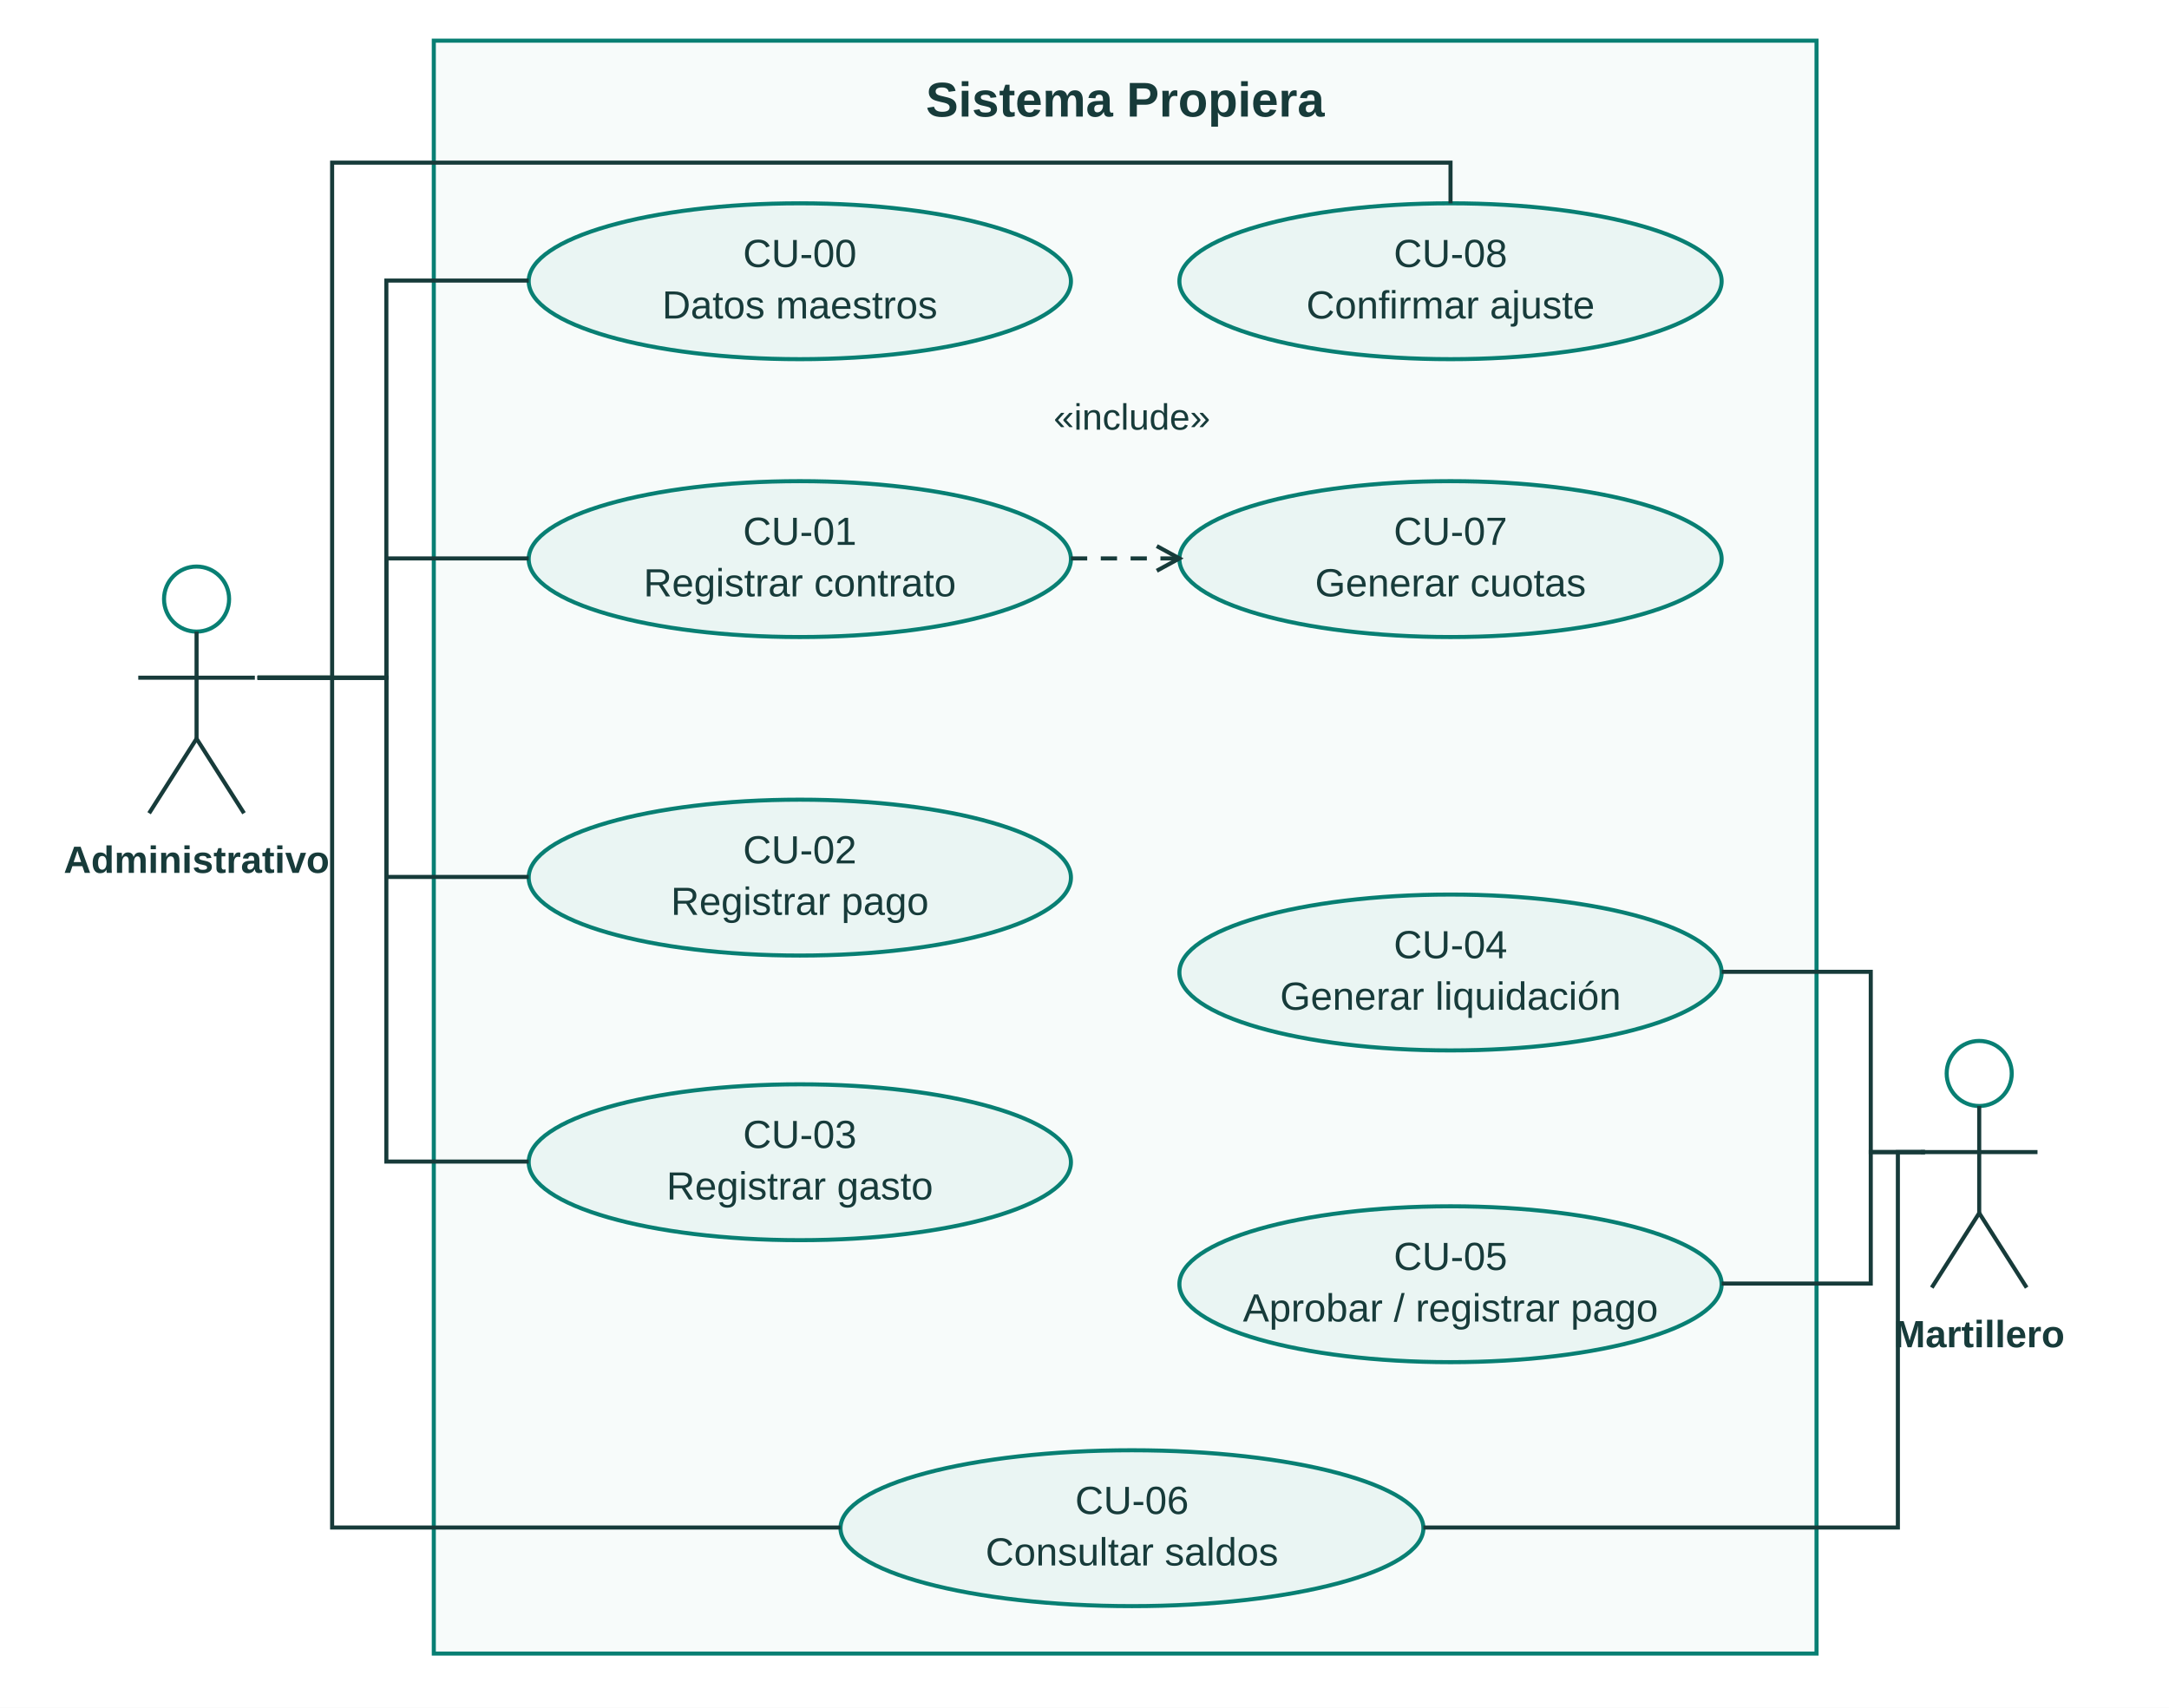
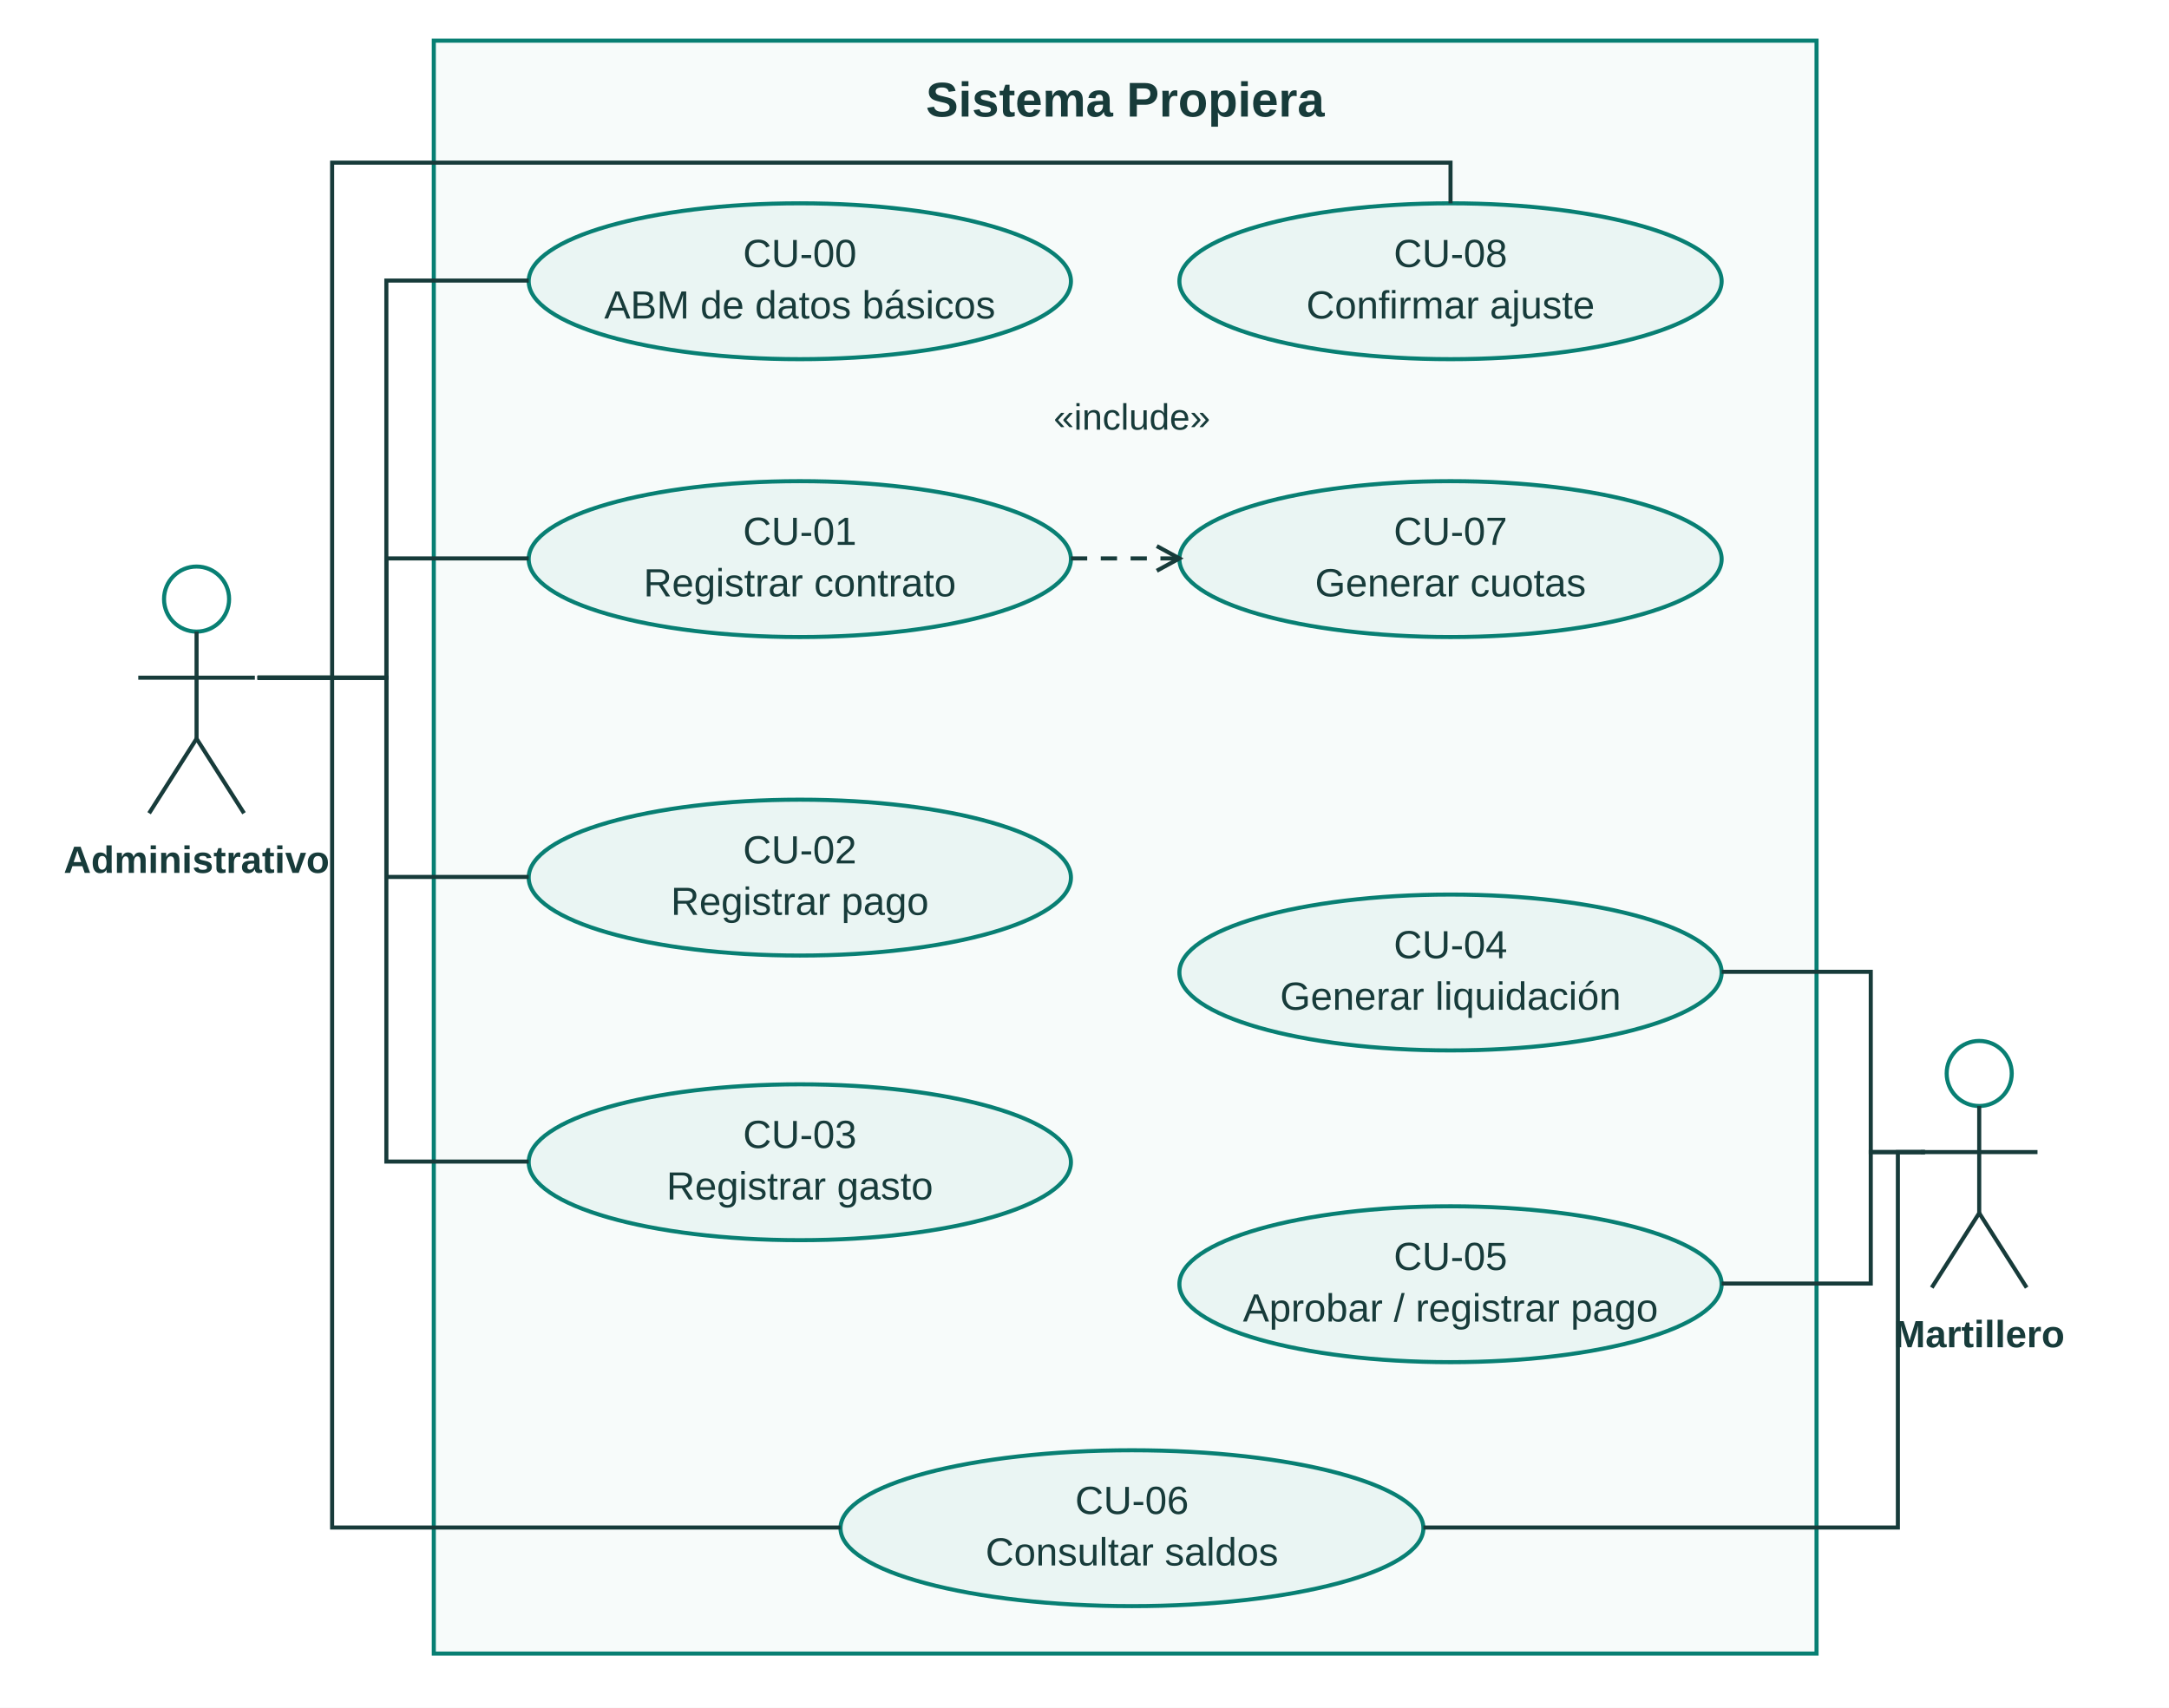
<svg xmlns="http://www.w3.org/2000/svg" width="1600" height="1260" viewBox="0 0 1600 1260">
  <rect width="100%" height="100%" fill="white" />
  <rect x="320" y="30" width="1020" height="1190" fill="#F7FBFA" stroke="#087F73" stroke-width="3" />
  <text x="830" y="86" font-family="Arial,sans-serif" font-size="36" font-weight="700" text-anchor="middle" fill="#173B3A">Sistema Propiera</text>
  <ellipse cx="145.0" cy="442.0" rx="24.0" ry="24.0" fill="white" stroke="#087F73" stroke-width="3" />
  <polyline points="145,466 145,545" fill="none" stroke="#173B3A" stroke-width="3" />
  <polyline points="102,500 188,500" fill="none" stroke="#173B3A" stroke-width="3" />
  <polyline points="110,600 145,545 180,600" fill="none" stroke="#173B3A" stroke-width="3" />
  <text x="145" y="644" font-family="Arial,sans-serif" font-size="28" font-weight="700" text-anchor="middle" fill="#173B3A">Administrativo</text>
  <ellipse cx="1460.0" cy="792.0" rx="24.0" ry="24.0" fill="white" stroke="#087F73" stroke-width="3" />
  <polyline points="1460,816 1460,895" fill="none" stroke="#173B3A" stroke-width="3" />
  <polyline points="1417,850 1503,850" fill="none" stroke="#173B3A" stroke-width="3" />
  <polyline points="1425,950 1460,895 1495,950" fill="none" stroke="#173B3A" stroke-width="3" />
  <text x="1460" y="994" font-family="Arial,sans-serif" font-size="28" font-weight="700" text-anchor="middle" fill="#173B3A">Martillero</text>
  <ellipse cx="590.0" cy="207.5" rx="200.0" ry="57.5" fill="#EAF5F3" stroke="#087F73" stroke-width="3" />
  <text x="590.0" y="197" font-family="Arial,sans-serif" font-size="29" font-weight="400" text-anchor="middle" fill="#173B3A">CU-00</text>
-   <text x="590.0" y="235" font-family="Arial,sans-serif" font-size="29" font-weight="400" text-anchor="middle" fill="#173B3A">Datos maestros</text>
+   <text x="590.0" y="235" font-family="Arial,sans-serif" font-size="29" font-weight="400" text-anchor="middle" fill="#173B3A">ABM de datos básicos</text>
  <ellipse cx="590.0" cy="412.5" rx="200.0" ry="57.5" fill="#EAF5F3" stroke="#087F73" stroke-width="3" />
  <text x="590.0" y="402" font-family="Arial,sans-serif" font-size="29" font-weight="400" text-anchor="middle" fill="#173B3A">CU-01</text>
  <text x="590.0" y="440" font-family="Arial,sans-serif" font-size="29" font-weight="400" text-anchor="middle" fill="#173B3A">Registrar contrato</text>
  <ellipse cx="1070.0" cy="207.5" rx="200.0" ry="57.5" fill="#EAF5F3" stroke="#087F73" stroke-width="3" />
  <text x="1070.0" y="197" font-family="Arial,sans-serif" font-size="29" font-weight="400" text-anchor="middle" fill="#173B3A">CU-08</text>
  <text x="1070.0" y="235" font-family="Arial,sans-serif" font-size="29" font-weight="400" text-anchor="middle" fill="#173B3A">Confirmar ajuste</text>
  <ellipse cx="1070.0" cy="412.5" rx="200.0" ry="57.5" fill="#EAF5F3" stroke="#087F73" stroke-width="3" />
  <text x="1070.0" y="402" font-family="Arial,sans-serif" font-size="29" font-weight="400" text-anchor="middle" fill="#173B3A">CU-07</text>
  <text x="1070.0" y="440" font-family="Arial,sans-serif" font-size="29" font-weight="400" text-anchor="middle" fill="#173B3A">Generar cuotas</text>
  <ellipse cx="590.0" cy="647.5" rx="200.0" ry="57.5" fill="#EAF5F3" stroke="#087F73" stroke-width="3" />
  <text x="590.0" y="637" font-family="Arial,sans-serif" font-size="29" font-weight="400" text-anchor="middle" fill="#173B3A">CU-02</text>
  <text x="590.0" y="675" font-family="Arial,sans-serif" font-size="29" font-weight="400" text-anchor="middle" fill="#173B3A">Registrar pago</text>
  <ellipse cx="590.0" cy="857.5" rx="200.0" ry="57.5" fill="#EAF5F3" stroke="#087F73" stroke-width="3" />
  <text x="590.0" y="847" font-family="Arial,sans-serif" font-size="29" font-weight="400" text-anchor="middle" fill="#173B3A">CU-03</text>
  <text x="590.0" y="885" font-family="Arial,sans-serif" font-size="29" font-weight="400" text-anchor="middle" fill="#173B3A">Registrar gasto</text>
  <ellipse cx="1070.0" cy="717.5" rx="200.0" ry="57.5" fill="#EAF5F3" stroke="#087F73" stroke-width="3" />
  <text x="1070.0" y="707" font-family="Arial,sans-serif" font-size="29" font-weight="400" text-anchor="middle" fill="#173B3A">CU-04</text>
  <text x="1070.0" y="745" font-family="Arial,sans-serif" font-size="29" font-weight="400" text-anchor="middle" fill="#173B3A">Generar liquidación</text>
  <ellipse cx="1070.0" cy="947.5" rx="200.0" ry="57.5" fill="#EAF5F3" stroke="#087F73" stroke-width="3" />
  <text x="1070.0" y="937" font-family="Arial,sans-serif" font-size="29" font-weight="400" text-anchor="middle" fill="#173B3A">CU-05</text>
  <text x="1070.0" y="975" font-family="Arial,sans-serif" font-size="29" font-weight="400" text-anchor="middle" fill="#173B3A">Aprobar / registrar pago</text>
  <ellipse cx="835.0" cy="1127.5" rx="215.0" ry="57.5" fill="#EAF5F3" stroke="#087F73" stroke-width="3" />
  <text x="835.0" y="1117" font-family="Arial,sans-serif" font-size="29" font-weight="400" text-anchor="middle" fill="#173B3A">CU-06</text>
  <text x="835.0" y="1155" font-family="Arial,sans-serif" font-size="29" font-weight="400" text-anchor="middle" fill="#173B3A">Consultar saldos</text>
  <polyline points="190,500 285,500 285,207 390,207" fill="none" stroke="#173B3A" stroke-width="3" />
  <polyline points="190,500 285,500 285,412 390,412" fill="none" stroke="#173B3A" stroke-width="3" />
  <polyline points="190,500 285,500 285,647 390,647" fill="none" stroke="#173B3A" stroke-width="3" />
  <polyline points="190,500 285,500 285,857 390,857" fill="none" stroke="#173B3A" stroke-width="3" />
  <polyline points="190,500 245,500 245,120 1070,120 1070,150" fill="none" stroke="#173B3A" stroke-width="3" />
  <polyline points="190,500 245,500 245,1127 620,1127" fill="none" stroke="#173B3A" stroke-width="3" />
  <polyline points="1420,850 1380,850 1380,717 1270,717" fill="none" stroke="#173B3A" stroke-width="3" />
  <polyline points="1420,850 1380,850 1380,947 1270,947" fill="none" stroke="#173B3A" stroke-width="3" />
  <polyline points="1420,850 1400,850 1400,1127 1050,1127" fill="none" stroke="#173B3A" stroke-width="3" />
  <polyline points="790,412 870,412" fill="none" stroke="#173B3A" stroke-width="3" stroke-dasharray="12 10" />
  <polyline points="853.326,421.109 870,412 853.326,402.891" fill="none" stroke="#173B3A" stroke-width="3" />
  <text x="835" y="317" font-family="Arial,sans-serif" font-size="27" font-weight="400" text-anchor="middle" fill="#173B3A">«include»</text>
</svg>
